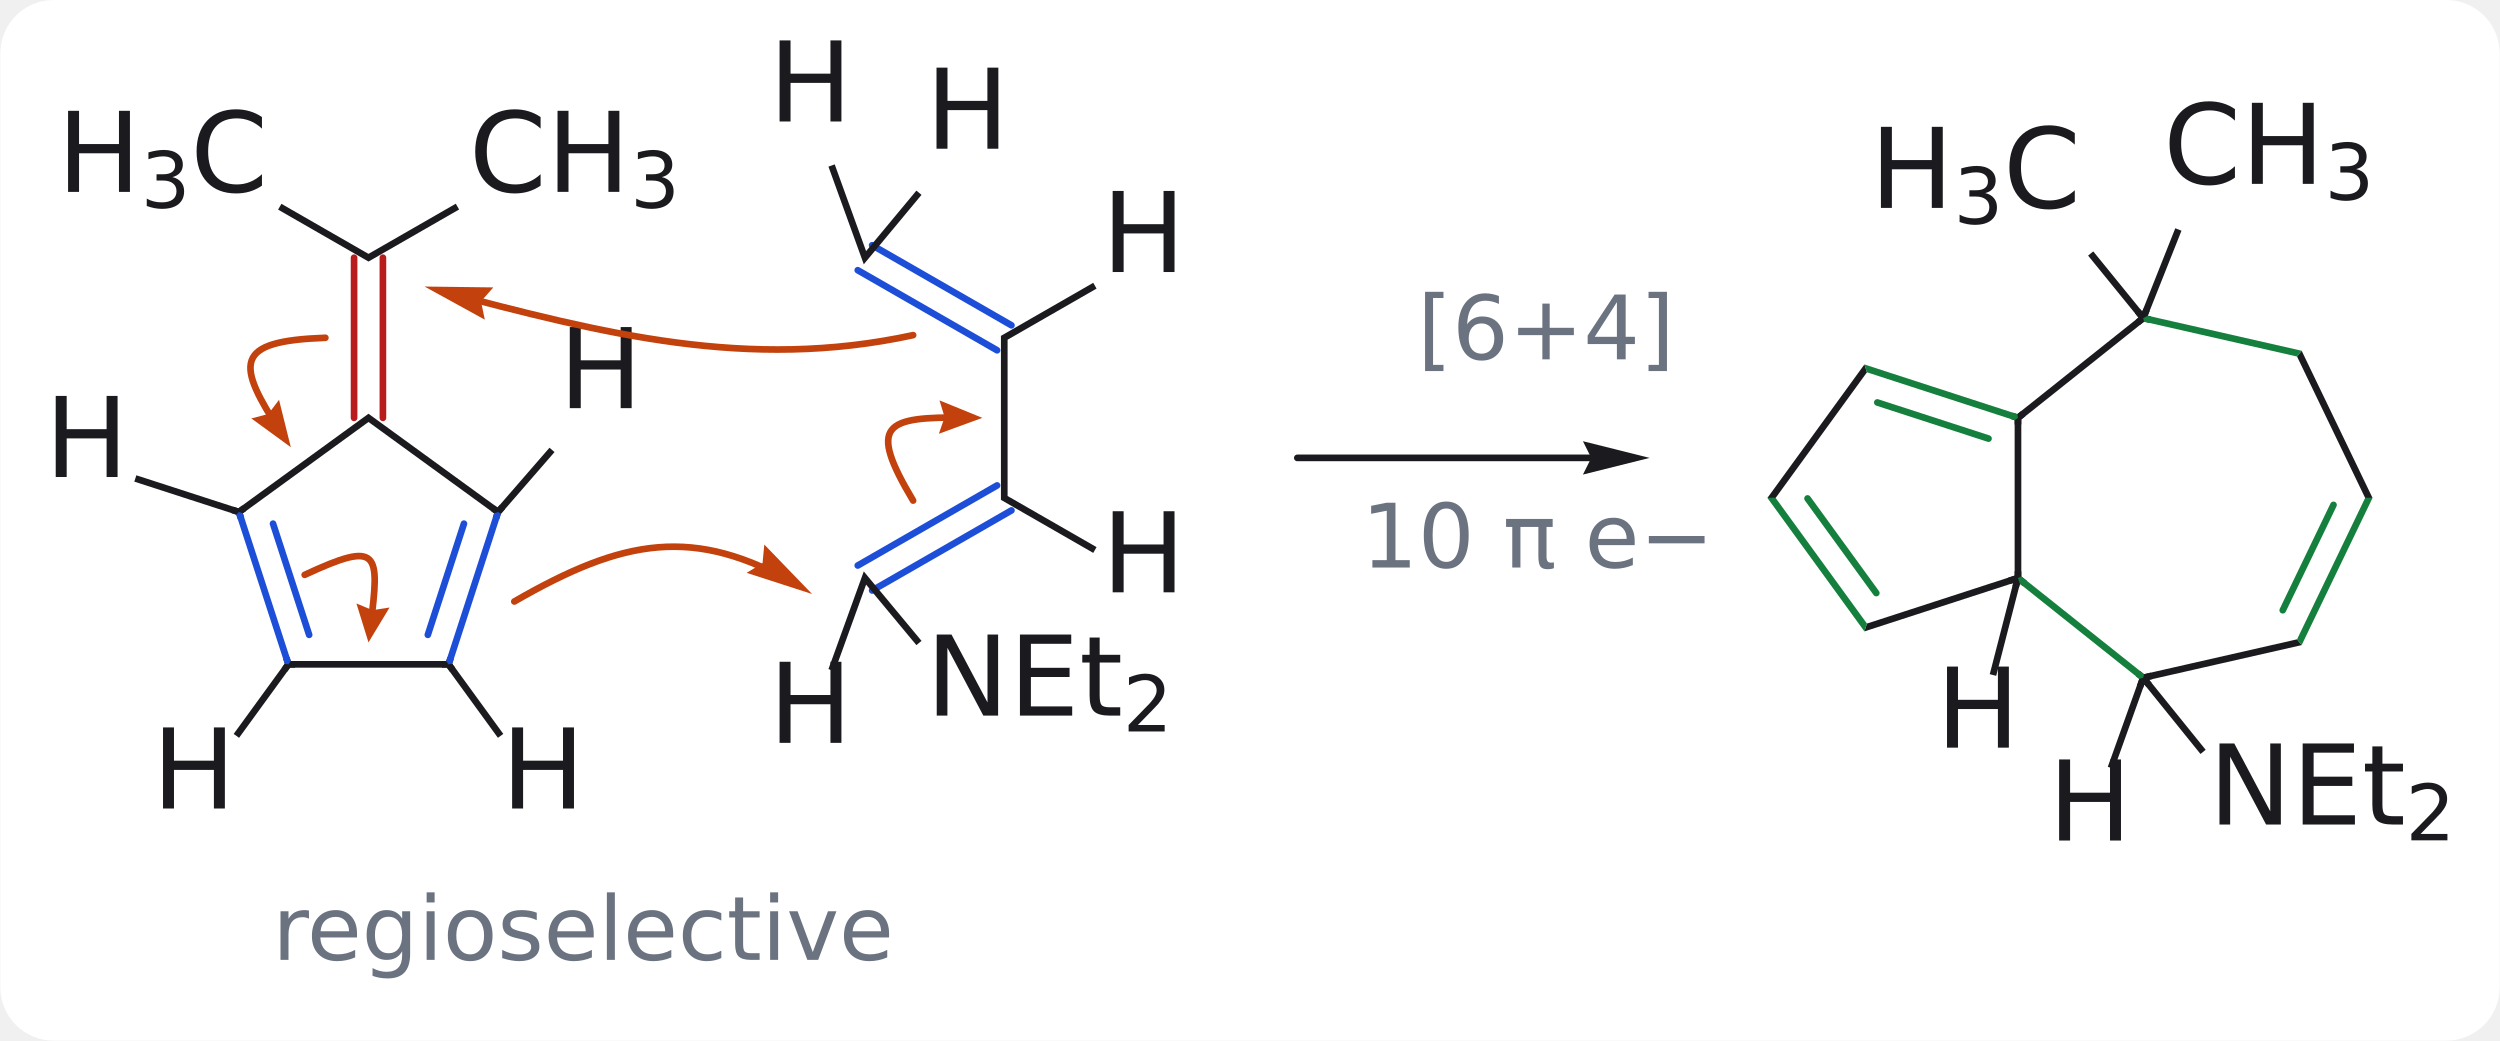
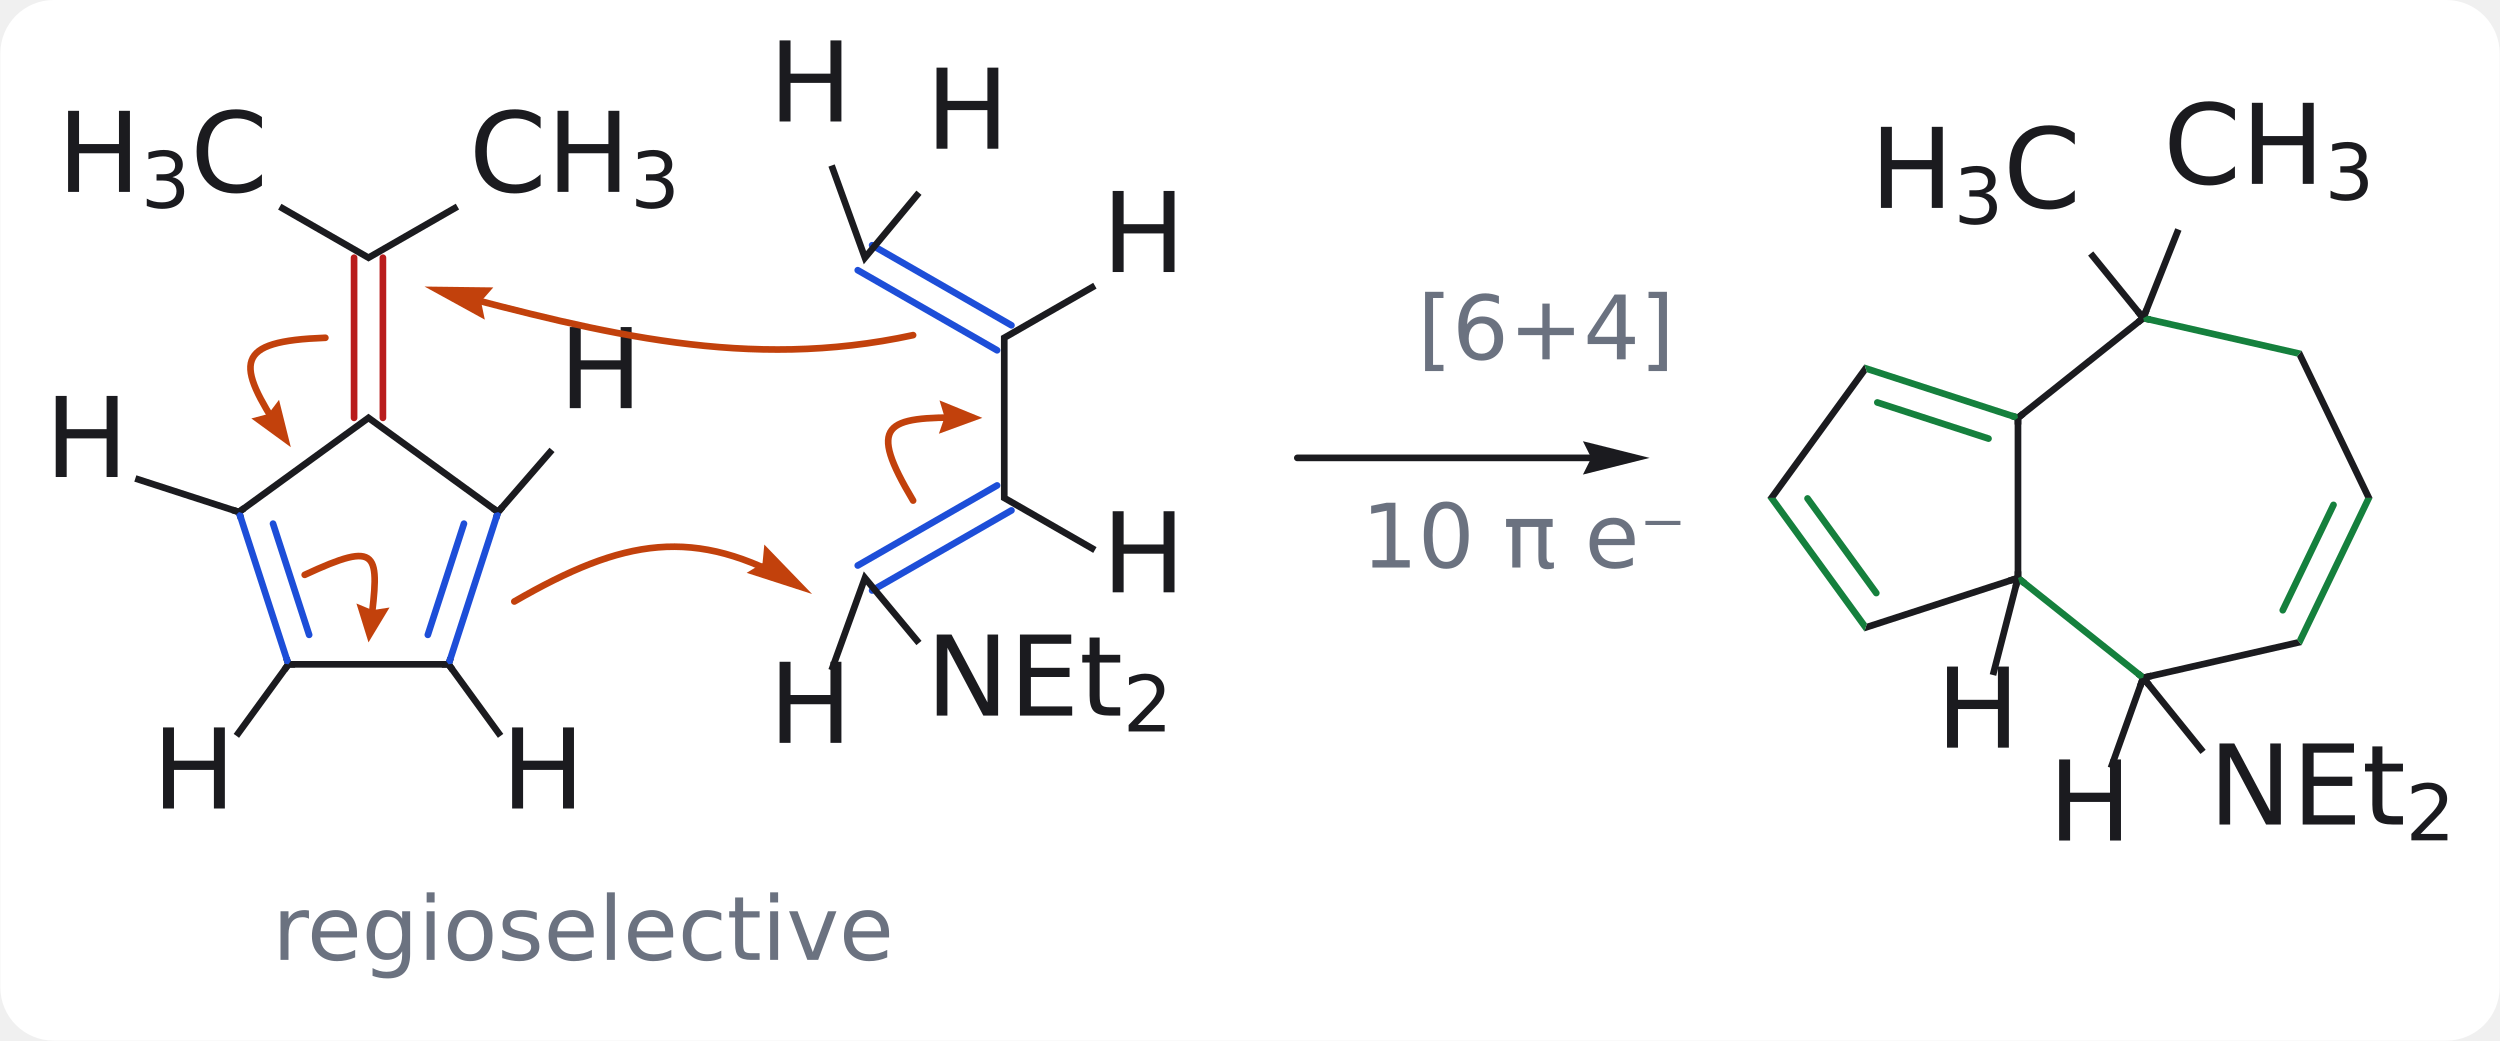
<svg xmlns="http://www.w3.org/2000/svg" viewBox="-96.553 -109.589 655.483 272.922" width="406" height="169">
  <style>.c-ink.fill{fill:#1b1b1f}.c-ink.stroke{stroke:#1b1b1f}.c-arrow.fill{fill:#c2410c}.c-arrow.stroke{stroke:#c2410c}.c-nu.fill{fill:#1d4ed8}.c-nu.stroke{stroke:#1d4ed8}.c-el.fill{fill:#b91c1c}.c-el.stroke{stroke:#b91c1c}.c-good.fill{fill:#15803d}.c-good.stroke{stroke:#15803d}.c-muted.fill{fill:#6b7280}.c-muted.stroke{stroke:#6b7280}.card{fill:#ffffff}@media (prefers-color-scheme: dark){.c-ink.fill{fill:#e6e6ea}.c-ink.stroke{stroke:#e6e6ea}.c-arrow.fill{fill:#ff9f5a}.c-arrow.stroke{stroke:#ff9f5a}.c-nu.fill{fill:#8ab4ff}.c-nu.stroke{stroke:#8ab4ff}.c-el.fill{fill:#ff8a8a}.c-el.stroke{stroke:#ff8a8a}.c-good.fill{fill:#6ee7a0}.c-good.stroke{stroke:#6ee7a0}.c-muted.fill{fill:#9ca3af}.c-muted.stroke{stroke:#9ca3af}.card{fill:#1e1e1e}}</style>
  <rect class="card" x="-96.553" y="-109.589" width="655.483" height="272.922" rx="14" />
  <path class="c-nu stroke" d="M-25.036 27.752 L-15.562 56.909 " fill="none" stroke-width="1.75" stroke-linecap="round" stroke-linejoin="round" />
  <path class="c-nu stroke" d="M15.562 56.909 L25.036 27.752 " fill="none" stroke-width="1.75" stroke-linecap="round" stroke-linejoin="round" />
  <path class="c-el stroke" d="M-3.78 0 L-3.78 -42 " fill="none" stroke-width="1.75" stroke-linecap="round" stroke-linejoin="round" />
  <path class="c-el stroke" d="M3.78 0 L3.78 -42 " fill="none" stroke-width="1.75" stroke-linecap="round" stroke-linejoin="round" />
  <path class="c-nu stroke" d="M132.084 -45.277 L168.624 -24.277 " fill="none" stroke-width="1.75" stroke-linecap="round" stroke-linejoin="round" />
  <path class="c-nu stroke" d="M128.316 -38.723 L164.856 -17.723 " fill="none" stroke-width="1.75" stroke-linecap="round" stroke-linejoin="round" />
  <path class="c-nu stroke" d="M168.624 24.277 L132.084 45.277 " fill="none" stroke-width="1.75" stroke-linecap="round" stroke-linejoin="round" />
  <path class="c-nu stroke" d="M164.856 17.723 L128.316 38.723 " fill="none" stroke-width="1.75" stroke-linecap="round" stroke-linejoin="round" />
  <path class="c-good stroke" d="M502.044 50.453 L515.35 22.827 " fill="none" stroke-width="1.75" stroke-linecap="round" stroke-linejoin="round" />
  <path class="c-good stroke" d="M424.871 5.438 L395.714 -4.036 " fill="none" stroke-width="1.75" stroke-linecap="round" stroke-linejoin="round" />
  <path class="c-good stroke" d="M377.411 21.142 L395.44 45.947 " fill="none" stroke-width="1.75" stroke-linecap="round" stroke-linejoin="round" />
  <path class="c-ink fill stroke" d="M32.949 25.03 L32.605 26.09 L34.269 26.631 L34.755 25.136 L33.978 24.696 Z M33.843 23.517 L33.077 22.959 L32.048 24.375 L32.949 25.03 L33.978 24.696 Z M34.755 25.136 L35.786 23.949 L34.465 22.801 L33.843 23.517 L33.978 24.696 Z " stroke-width="0" stroke-linecap="round" stroke-linejoin="round" />
  <path class="c-ink fill stroke" d="M20.364 63.763 L19.25 63.763 L19.25 65.513 L20.555 65.513 L21 64.638 Z M21.97 64.484 L22.373 63.244 L20.709 62.703 L20.364 63.763 L21 64.638 Z M20.555 65.513 L21.322 66.568 L22.737 65.538 L21.97 64.484 L21 64.638 Z " stroke-width="0" stroke-linecap="round" stroke-linejoin="round" />
  <path class="c-ink fill stroke" d="M-20.364 63.763 L-20.709 62.703 L-22.373 63.244 L-21.97 64.484 L-21 64.638 Z M-20.555 65.513 L-19.25 65.513 L-19.25 63.763 L-20.364 63.763 L-21 64.638 Z M-21.97 64.484 L-22.737 65.538 L-21.322 66.568 L-20.555 65.513 L-21 64.638 Z " stroke-width="0" stroke-linecap="round" stroke-linejoin="round" />
  <path class="c-ink fill stroke" d="M-32.949 25.03 L-32.048 24.375 L-33.077 22.959 L-34.132 23.726 L-33.978 24.696 Z M-34.672 25.391 L-34.269 26.631 L-32.605 26.09 L-32.949 25.03 L-33.978 24.696 Z M-34.132 23.726 L-35.373 23.324 L-35.912 24.989 L-34.672 25.391 L-33.978 24.696 Z " stroke-width="0" stroke-linecap="round" stroke-linejoin="round" />
  <path class="c-ink fill stroke" d="M431.725 0.636 L431.725 1.75 L433.475 1.75 L433.475 0.422 L432.6 0 Z M433.475 0.422 L434.514 -0.406 L433.424 -1.775 L432.423 -0.978 L432.6 0 Z M432.423 -0.978 L431.206 -1.373 L430.665 0.291 L431.725 0.636 L432.6 0 Z " stroke-width="0" stroke-linecap="round" stroke-linejoin="round" />
  <path class="c-ink fill stroke" d="M433.475 41.578 L433.475 40.25 L431.725 40.25 L431.725 41.364 L432.6 42 Z M433.11 43.525 L433.795 44.071 L434.885 42.702 L433.475 41.578 L432.6 42 Z M431.725 41.364 L429.982 41.931 L430.523 43.595 L431.355 43.325 L432.6 42 Z M431.355 43.325 L431.137 44.172 L432.831 44.609 L433.11 43.525 L432.6 42 Z " stroke-width="0" stroke-linecap="round" stroke-linejoin="round" />
  <path class="c-ink fill stroke" d="M465.66 67.219 L464.62 66.391 L463.53 67.76 L464.409 68.46 L465.444 68.166 Z M467.006 68.708 L467.859 68.513 L467.471 66.807 L465.66 67.219 L465.444 68.166 Z M465.742 69.928 L466.292 70.609 L467.654 69.509 L467.006 68.708 L465.444 68.166 Z M464.409 68.46 L463.8 70.162 L465.447 70.752 L465.742 69.928 L465.444 68.166 Z " stroke-width="0" stroke-linecap="round" stroke-linejoin="round" />
  <path class="c-ink fill stroke" d="M465.66 -25.219 L467.099 -24.892 L467.487 -26.598 L466.634 -26.792 L465.444 -26.166 Z M464.207 -26.3 L463.523 -25.754 L464.614 -24.386 L465.66 -25.219 L465.444 -26.166 Z M465.181 -27.876 L464.629 -28.554 L463.272 -27.45 L464.207 -26.3 L465.444 -26.166 Z M466.634 -26.792 L467.131 -28.043 L465.504 -28.689 L465.181 -27.876 L465.444 -26.166 Z " stroke-width="0" stroke-linecap="round" stroke-linejoin="round" />
  <path class="c-ink fill stroke" d="M0 -1.082 L-34.132 23.726 L-33.978 24.696 L-32.949 25.03 L0 1.082 Z M-20.555 65.513 L20.555 65.513 L21 64.638 L20.364 63.763 L-20.364 63.763 L-21 64.638 Z M33.843 23.517 L0 -1.082 L0 1.082 L32.949 25.03 L33.978 24.696 Z M-0 -43.009 L-22.835 -56.133 L-23.707 -54.616 L0 -40.991 Z M-0 -40.991 L23.764 -54.648 L22.892 -56.166 L0 -43.009 Z M-34.132 23.726 L-60.88 15.063 L-61.419 16.728 L-34.672 25.391 L-33.978 24.696 Z M-21.97 64.484 L-35.358 82.887 L-33.943 83.917 L-20.555 65.513 L-21 64.638 Z M20.555 65.513 L33.943 83.917 L35.358 82.887 L21.97 64.484 L21 64.638 Z M34.755 25.136 L48.791 8.976 L47.469 7.829 L33.843 23.517 L33.978 24.696 Z M165.865 -21.506 L165.865 21.506 L167.615 20.494 L167.615 -20.494 Z M129.897 -40.266 L145.038 -58.483 L143.692 -59.601 L130.503 -43.734 Z M130.503 -43.734 L122.276 -66.48 L120.63 -65.884 L129.897 -40.266 Z M129.897 40.266 L120.63 65.884 L122.276 66.48 L130.503 43.734 Z M130.503 43.734 L143.694 59.604 L145.04 58.485 L129.897 40.266 Z M165.865 21.506 L190.074 35.419 L190.946 33.902 L167.615 20.494 Z M167.615 -20.494 L190.946 -33.902 L190.074 -35.419 L165.865 -21.506 Z M431.725 0.636 L431.725 41.364 L432.6 42 L433.475 41.578 L433.475 0.422 L432.6 0 Z M467.006 68.708 L506.999 59.602 L505.789 58.082 L465.66 67.219 L465.444 68.166 Z M525.593 21 L506.999 -17.602 L505.789 -16.082 L523.651 21 Z M464.207 -26.3 L432.423 -0.978 L432.6 0 L433.475 0.422 L465.66 -25.219 L465.444 -26.166 Z M392.324 -14.007 L366.88 21 L369.044 21 L392.992 -11.949 Z M392.324 56.007 L431.355 43.325 L432.6 42 L431.725 41.364 L392.992 53.949 Z M465.181 -27.876 L452.346 -43.655 L450.989 -42.551 L464.207 -26.3 L465.444 -26.166 Z M466.634 -26.792 L475.482 -49.08 L473.855 -49.726 L465.181 -27.876 L465.444 -26.166 Z M431.355 43.325 L425.195 67.224 L426.89 67.66 L433.11 43.525 L432.6 42 Z M465.742 69.928 L480.463 88.152 L481.824 87.052 L467.006 68.708 L465.444 68.166 Z M464.409 68.46 L456.155 91.507 L457.803 92.097 L465.742 69.928 L465.444 68.166 Z " stroke-width="0" stroke-linecap="round" stroke-linejoin="round" />
  <path class="c-nu fill stroke" d="M-34.672 25.391 L-21.97 64.484 L-21 64.638 L-20.364 63.763 L-32.949 25.03 L-33.978 24.696 Z M21.97 64.484 L34.755 25.136 L33.978 24.696 L32.949 25.03 L20.364 63.763 L21 64.638 Z " stroke-width="0" stroke-linecap="round" stroke-linejoin="round" />
  <path class="c-good fill stroke" d="M433.11 43.525 L464.409 68.46 L465.444 68.166 L465.66 67.219 L433.475 41.578 L432.6 42 Z M506.999 59.602 L525.593 21 L523.651 21 L505.789 58.082 Z M506.999 -17.602 L466.634 -26.792 L465.444 -26.166 L465.66 -25.219 L505.789 -16.082 Z M432.423 -0.978 L392.324 -14.007 L392.992 -11.949 L431.725 0.636 L432.6 0 Z M366.88 21 L392.324 56.007 L392.992 53.949 L369.044 21 Z " stroke-width="0" stroke-linecap="round" stroke-linejoin="round" />
-   <text class="c-ink fill" xml:space="preserve" x="-81.644" y="-79.456" font-family="DejaVu Sans" font-size="29.167" font-weight="normal" font-style="normal" text-decoration="none" dominant-baseline="text-before-edge">H</text>
-   <text class="c-ink fill" xml:space="preserve" x="-59.712" y="-69.248" font-family="DejaVu Sans" font-size="20.417" font-weight="normal" font-style="normal" text-decoration="none" dominant-baseline="text-before-edge">3</text>
-   <text class="c-ink fill" xml:space="preserve" x="-46.723" y="-79.456" font-family="DejaVu Sans" font-size="29.167" font-weight="normal" font-style="normal" text-decoration="none" dominant-baseline="text-before-edge">C</text>
-   <text class="c-ink fill" xml:space="preserve" x="26.357" y="-79.456" font-family="DejaVu Sans" font-size="29.167" font-weight="normal" font-style="normal" text-decoration="none" dominant-baseline="text-before-edge">CH</text>
-   <text class="c-ink fill" xml:space="preserve" x="68.655" y="-69.248" font-family="DejaVu Sans" font-size="20.417" font-weight="normal" font-style="normal" text-decoration="none" dominant-baseline="text-before-edge">3</text>
-   <text class="c-ink fill" xml:space="preserve" x="-84.886" y="-4.682" font-family="DejaVu Sans" font-size="29.167" font-weight="normal" font-style="normal" text-decoration="none" dominant-baseline="text-before-edge">H</text>
-   <text class="c-ink fill" xml:space="preserve" x="-56.746" y="82.258" font-family="DejaVu Sans" font-size="29.167" font-weight="normal" font-style="normal" text-decoration="none" dominant-baseline="text-before-edge">H</text>
-   <text class="c-ink fill" xml:space="preserve" x="34.814" y="82.258" font-family="DejaVu Sans" font-size="29.167" font-weight="normal" font-style="normal" text-decoration="none" dominant-baseline="text-before-edge">H</text>
-   <text class="c-ink fill" xml:space="preserve" x="49.934" y="-22.742" font-family="DejaVu Sans" font-size="29.167" font-weight="normal" font-style="normal" text-decoration="none" dominant-baseline="text-before-edge">H</text>
-   <text class="c-ink fill" xml:space="preserve" x="146.114" y="-90.782" font-family="DejaVu Sans" font-size="29.167" font-weight="normal" font-style="normal" text-decoration="none" dominant-baseline="text-before-edge">H</text>
-   <text class="c-ink fill" xml:space="preserve" x="104.954" y="-97.922" font-family="DejaVu Sans" font-size="29.167" font-weight="normal" font-style="normal" text-decoration="none" dominant-baseline="text-before-edge">H</text>
-   <text class="c-ink fill" xml:space="preserve" x="104.954" y="65.038" font-family="DejaVu Sans" font-size="29.167" font-weight="normal" font-style="normal" text-decoration="none" dominant-baseline="text-before-edge">H</text>
-   <text class="c-ink fill" xml:space="preserve" x="146.171" y="57.898" font-family="DejaVu Sans" font-size="29.167" font-weight="normal" font-style="normal" text-decoration="none" dominant-baseline="text-before-edge">NEt</text>
-   <text class="c-ink fill" xml:space="preserve" x="197.854" y="68.106" font-family="DejaVu Sans" font-size="20.417" font-weight="normal" font-style="normal" text-decoration="none" dominant-baseline="text-before-edge">2</text>
-   <text class="c-ink fill" xml:space="preserve" x="192.314" y="25.558" font-family="DejaVu Sans" font-size="29.167" font-weight="normal" font-style="normal" text-decoration="none" dominant-baseline="text-before-edge">H</text>
-   <text class="c-ink fill" xml:space="preserve" x="192.314" y="-58.442" font-family="DejaVu Sans" font-size="29.167" font-weight="normal" font-style="normal" text-decoration="none" dominant-baseline="text-before-edge">H</text>
-   <text class="c-ink fill" xml:space="preserve" x="393.796" y="-75.256" font-family="DejaVu Sans" font-size="29.167" font-weight="normal" font-style="normal" text-decoration="none" dominant-baseline="text-before-edge">H</text>
-   <text class="c-ink fill" xml:space="preserve" x="415.728" y="-65.048" font-family="DejaVu Sans" font-size="20.417" font-weight="normal" font-style="normal" text-decoration="none" dominant-baseline="text-before-edge">3</text>
-   <text class="c-ink fill" xml:space="preserve" x="428.717" y="-75.256" font-family="DejaVu Sans" font-size="29.167" font-weight="normal" font-style="normal" text-decoration="none" dominant-baseline="text-before-edge">C</text>
-   <text class="c-ink fill" xml:space="preserve" x="470.717" y="-81.556" font-family="DejaVu Sans" font-size="29.167" font-weight="normal" font-style="normal" text-decoration="none" dominant-baseline="text-before-edge">CH</text>
-   <text class="c-ink fill" xml:space="preserve" x="513.015" y="-71.348" font-family="DejaVu Sans" font-size="20.417" font-weight="normal" font-style="normal" text-decoration="none" dominant-baseline="text-before-edge">3</text>
-   <text class="c-ink fill" xml:space="preserve" x="411.134" y="66.298" font-family="DejaVu Sans" font-size="29.167" font-weight="normal" font-style="normal" text-decoration="none" dominant-baseline="text-before-edge">H</text>
-   <text class="c-ink fill" xml:space="preserve" x="482.591" y="86.458" font-family="DejaVu Sans" font-size="29.167" font-weight="normal" font-style="normal" text-decoration="none" dominant-baseline="text-before-edge">NEt</text>
-   <text class="c-ink fill" xml:space="preserve" x="534.274" y="96.666" font-family="DejaVu Sans" font-size="20.417" font-weight="normal" font-style="normal" text-decoration="none" dominant-baseline="text-before-edge">2</text>
-   <text class="c-ink fill" xml:space="preserve" x="440.534" y="90.658" font-family="DejaVu Sans" font-size="29.167" font-weight="normal" font-style="normal" text-decoration="none" dominant-baseline="text-before-edge">H</text>
+   <text class="c-ink fill" xml:space="preserve" x="-81.644" y="-79.456" font-family="DejaVu Sans, Noto Sans CJK KR, Noto Sans CJK JP, sans-serif" font-size="29.167" font-weight="normal" font-style="normal" text-decoration="none" dominant-baseline="text-before-edge">H</text>
+   <text class="c-ink fill" xml:space="preserve" x="-59.712" y="-69.248" font-family="DejaVu Sans, Noto Sans CJK KR, Noto Sans CJK JP, sans-serif" font-size="20.417" font-weight="normal" font-style="normal" text-decoration="none" dominant-baseline="text-before-edge">3</text>
+   <text class="c-ink fill" xml:space="preserve" x="-46.723" y="-79.456" font-family="DejaVu Sans, Noto Sans CJK KR, Noto Sans CJK JP, sans-serif" font-size="29.167" font-weight="normal" font-style="normal" text-decoration="none" dominant-baseline="text-before-edge">C</text>
+   <text class="c-ink fill" xml:space="preserve" x="26.357" y="-79.456" font-family="DejaVu Sans, Noto Sans CJK KR, Noto Sans CJK JP, sans-serif" font-size="29.167" font-weight="normal" font-style="normal" text-decoration="none" dominant-baseline="text-before-edge">CH</text>
+   <text class="c-ink fill" xml:space="preserve" x="68.655" y="-69.248" font-family="DejaVu Sans, Noto Sans CJK KR, Noto Sans CJK JP, sans-serif" font-size="20.417" font-weight="normal" font-style="normal" text-decoration="none" dominant-baseline="text-before-edge">3</text>
+   <text class="c-ink fill" xml:space="preserve" x="-84.886" y="-4.682" font-family="DejaVu Sans, Noto Sans CJK KR, Noto Sans CJK JP, sans-serif" font-size="29.167" font-weight="normal" font-style="normal" text-decoration="none" dominant-baseline="text-before-edge">H</text>
+   <text class="c-ink fill" xml:space="preserve" x="-56.746" y="82.258" font-family="DejaVu Sans, Noto Sans CJK KR, Noto Sans CJK JP, sans-serif" font-size="29.167" font-weight="normal" font-style="normal" text-decoration="none" dominant-baseline="text-before-edge">H</text>
+   <text class="c-ink fill" xml:space="preserve" x="34.814" y="82.258" font-family="DejaVu Sans, Noto Sans CJK KR, Noto Sans CJK JP, sans-serif" font-size="29.167" font-weight="normal" font-style="normal" text-decoration="none" dominant-baseline="text-before-edge">H</text>
+   <text class="c-ink fill" xml:space="preserve" x="49.934" y="-22.742" font-family="DejaVu Sans, Noto Sans CJK KR, Noto Sans CJK JP, sans-serif" font-size="29.167" font-weight="normal" font-style="normal" text-decoration="none" dominant-baseline="text-before-edge">H</text>
+   <text class="c-ink fill" xml:space="preserve" x="146.114" y="-90.782" font-family="DejaVu Sans, Noto Sans CJK KR, Noto Sans CJK JP, sans-serif" font-size="29.167" font-weight="normal" font-style="normal" text-decoration="none" dominant-baseline="text-before-edge">H</text>
+   <text class="c-ink fill" xml:space="preserve" x="104.954" y="-97.922" font-family="DejaVu Sans, Noto Sans CJK KR, Noto Sans CJK JP, sans-serif" font-size="29.167" font-weight="normal" font-style="normal" text-decoration="none" dominant-baseline="text-before-edge">H</text>
+   <text class="c-ink fill" xml:space="preserve" x="104.954" y="65.038" font-family="DejaVu Sans, Noto Sans CJK KR, Noto Sans CJK JP, sans-serif" font-size="29.167" font-weight="normal" font-style="normal" text-decoration="none" dominant-baseline="text-before-edge">H</text>
+   <text class="c-ink fill" xml:space="preserve" x="146.171" y="57.898" font-family="DejaVu Sans, Noto Sans CJK KR, Noto Sans CJK JP, sans-serif" font-size="29.167" font-weight="normal" font-style="normal" text-decoration="none" dominant-baseline="text-before-edge">NEt</text>
+   <text class="c-ink fill" xml:space="preserve" x="197.854" y="68.106" font-family="DejaVu Sans, Noto Sans CJK KR, Noto Sans CJK JP, sans-serif" font-size="20.417" font-weight="normal" font-style="normal" text-decoration="none" dominant-baseline="text-before-edge">2</text>
+   <text class="c-ink fill" xml:space="preserve" x="192.314" y="25.558" font-family="DejaVu Sans, Noto Sans CJK KR, Noto Sans CJK JP, sans-serif" font-size="29.167" font-weight="normal" font-style="normal" text-decoration="none" dominant-baseline="text-before-edge">H</text>
+   <text class="c-ink fill" xml:space="preserve" x="192.314" y="-58.442" font-family="DejaVu Sans, Noto Sans CJK KR, Noto Sans CJK JP, sans-serif" font-size="29.167" font-weight="normal" font-style="normal" text-decoration="none" dominant-baseline="text-before-edge">H</text>
+   <text class="c-ink fill" xml:space="preserve" x="393.796" y="-75.256" font-family="DejaVu Sans, Noto Sans CJK KR, Noto Sans CJK JP, sans-serif" font-size="29.167" font-weight="normal" font-style="normal" text-decoration="none" dominant-baseline="text-before-edge">H</text>
+   <text class="c-ink fill" xml:space="preserve" x="415.728" y="-65.048" font-family="DejaVu Sans, Noto Sans CJK KR, Noto Sans CJK JP, sans-serif" font-size="20.417" font-weight="normal" font-style="normal" text-decoration="none" dominant-baseline="text-before-edge">3</text>
+   <text class="c-ink fill" xml:space="preserve" x="428.717" y="-75.256" font-family="DejaVu Sans, Noto Sans CJK KR, Noto Sans CJK JP, sans-serif" font-size="29.167" font-weight="normal" font-style="normal" text-decoration="none" dominant-baseline="text-before-edge">C</text>
+   <text class="c-ink fill" xml:space="preserve" x="470.717" y="-81.556" font-family="DejaVu Sans, Noto Sans CJK KR, Noto Sans CJK JP, sans-serif" font-size="29.167" font-weight="normal" font-style="normal" text-decoration="none" dominant-baseline="text-before-edge">CH</text>
+   <text class="c-ink fill" xml:space="preserve" x="513.015" y="-71.348" font-family="DejaVu Sans, Noto Sans CJK KR, Noto Sans CJK JP, sans-serif" font-size="20.417" font-weight="normal" font-style="normal" text-decoration="none" dominant-baseline="text-before-edge">3</text>
+   <text class="c-ink fill" xml:space="preserve" x="411.134" y="66.298" font-family="DejaVu Sans, Noto Sans CJK KR, Noto Sans CJK JP, sans-serif" font-size="29.167" font-weight="normal" font-style="normal" text-decoration="none" dominant-baseline="text-before-edge">H</text>
+   <text class="c-ink fill" xml:space="preserve" x="482.591" y="86.458" font-family="DejaVu Sans, Noto Sans CJK KR, Noto Sans CJK JP, sans-serif" font-size="29.167" font-weight="normal" font-style="normal" text-decoration="none" dominant-baseline="text-before-edge">NEt</text>
+   <text class="c-ink fill" xml:space="preserve" x="534.274" y="96.666" font-family="DejaVu Sans, Noto Sans CJK KR, Noto Sans CJK JP, sans-serif" font-size="20.417" font-weight="normal" font-style="normal" text-decoration="none" dominant-baseline="text-before-edge">2</text>
+   <text class="c-ink fill" xml:space="preserve" x="440.534" y="90.658" font-family="DejaVu Sans, Noto Sans CJK KR, Noto Sans CJK JP, sans-serif" font-size="29.167" font-weight="normal" font-style="normal" text-decoration="none" dominant-baseline="text-before-edge">H</text>
  <path class="c-ink stroke" d="M243.6 10.5 L331.625 10.5 " fill="none" stroke-width="1.75" stroke-linecap="round" stroke-linejoin="round" />
  <path class="c-ink fill stroke" d="M336 10.5 L318.5 6.125 L320.688 10.5 L318.5 14.875 Z " stroke-width="0" stroke-linecap="round" stroke-linejoin="round" />
  <path class="c-arrow stroke" d="M142.834 -21.694 C99.44 -12.283 61.547 -22.091 18.931 -33.325 " fill="none" stroke-width="1.75" stroke-linecap="round" stroke-linejoin="round" />
  <path class="c-arrow fill stroke" d="M14.7 -34.44 L30.509 -25.752 L29.508 -30.54 L32.737 -34.214 Z " stroke-width="0" stroke-linecap="round" stroke-linejoin="round" />
  <path class="c-arrow stroke" d="M-11.31 -21 C-35.457 -20.132 -34.886 -14.361 -22.795 4.054 " fill="none" stroke-width="1.75" stroke-linecap="round" stroke-linejoin="round" />
  <path class="c-arrow fill stroke" d="M-20.37 7.697 L-23.463 -4.732 L-26.252 -1.04 L-30.721 0.155 Z " stroke-width="0" stroke-linecap="round" stroke-linejoin="round" />
  <path class="c-arrow stroke" d="M-16.732 41.172 C3.017 31.985 2.931 35.218 0.536 54.546 " fill="none" stroke-width="1.75" stroke-linecap="round" stroke-linejoin="round" />
  <path class="c-arrow fill stroke" d="M0 58.888 L5.521 49.741 L1.031 50.421 L-3.164 48.683 Z " stroke-width="0" stroke-linecap="round" stroke-linejoin="round" />
  <path class="c-arrow stroke" d="M38.246 48.162 C66.874 31.65 85.376 28.204 112.591 43.945 " fill="none" stroke-width="1.75" stroke-linecap="round" stroke-linejoin="round" />
  <path class="c-arrow fill stroke" d="M116.34 46.2 L103.807 33.227 L103.347 38.096 L99.176 40.651 Z " stroke-width="0" stroke-linecap="round" stroke-linejoin="round" />
  <path class="c-arrow stroke" d="M142.834 21.694 C130.809 1.546 135.339 -0.299 156.614 -0.067 " fill="none" stroke-width="1.75" stroke-linecap="round" stroke-linejoin="round" />
  <path class="c-arrow fill stroke" d="M160.99 0 L149.757 -4.583 L151.091 -0.183 L149.595 4.165 Z " stroke-width="0" stroke-linecap="round" stroke-linejoin="round" />
-   <text class="c-muted fill" xml:space="preserve" x="275.1" y="-31.5" font-family="DejaVu Sans" font-size="23.333" font-weight="normal" font-style="normal" text-decoration="none" dominant-baseline="text-before-edge">[6+4]</text>
-   <text class="c-muted fill" xml:space="preserve" x="260.4" y="23.1" font-family="DejaVu Sans" font-size="23.333" font-weight="normal" font-style="normal" text-decoration="none" dominant-baseline="text-before-edge">10 π e−</text>
-   <text class="c-muted fill" xml:space="preserve" x="-25.2" y="126" font-family="DejaVu Sans" font-size="23.333" font-weight="normal" font-style="normal" text-decoration="none" dominant-baseline="text-before-edge">regioselective</text>
+   <text class="c-muted fill" xml:space="preserve" x="275.1" y="-31.5" font-family="DejaVu Sans, Noto Sans CJK KR, Noto Sans CJK JP, sans-serif" font-size="23.333" font-weight="normal" font-style="normal" text-decoration="none" dominant-baseline="text-before-edge">[6+4]</text>
+   <text class="c-muted fill" xml:space="preserve" x="260.4" y="23.1" font-family="DejaVu Sans, Noto Sans CJK KR, Noto Sans CJK JP, sans-serif" font-size="23.333" font-weight="normal" font-style="normal" text-decoration="none" dominant-baseline="text-before-edge">10 π e⁻</text>
+   <text class="c-muted fill" xml:space="preserve" x="-25.2" y="126" font-family="DejaVu Sans, Noto Sans CJK KR, Noto Sans CJK JP, sans-serif" font-size="23.333" font-weight="normal" font-style="normal" text-decoration="none" dominant-baseline="text-before-edge">regioselective</text>
</svg>
